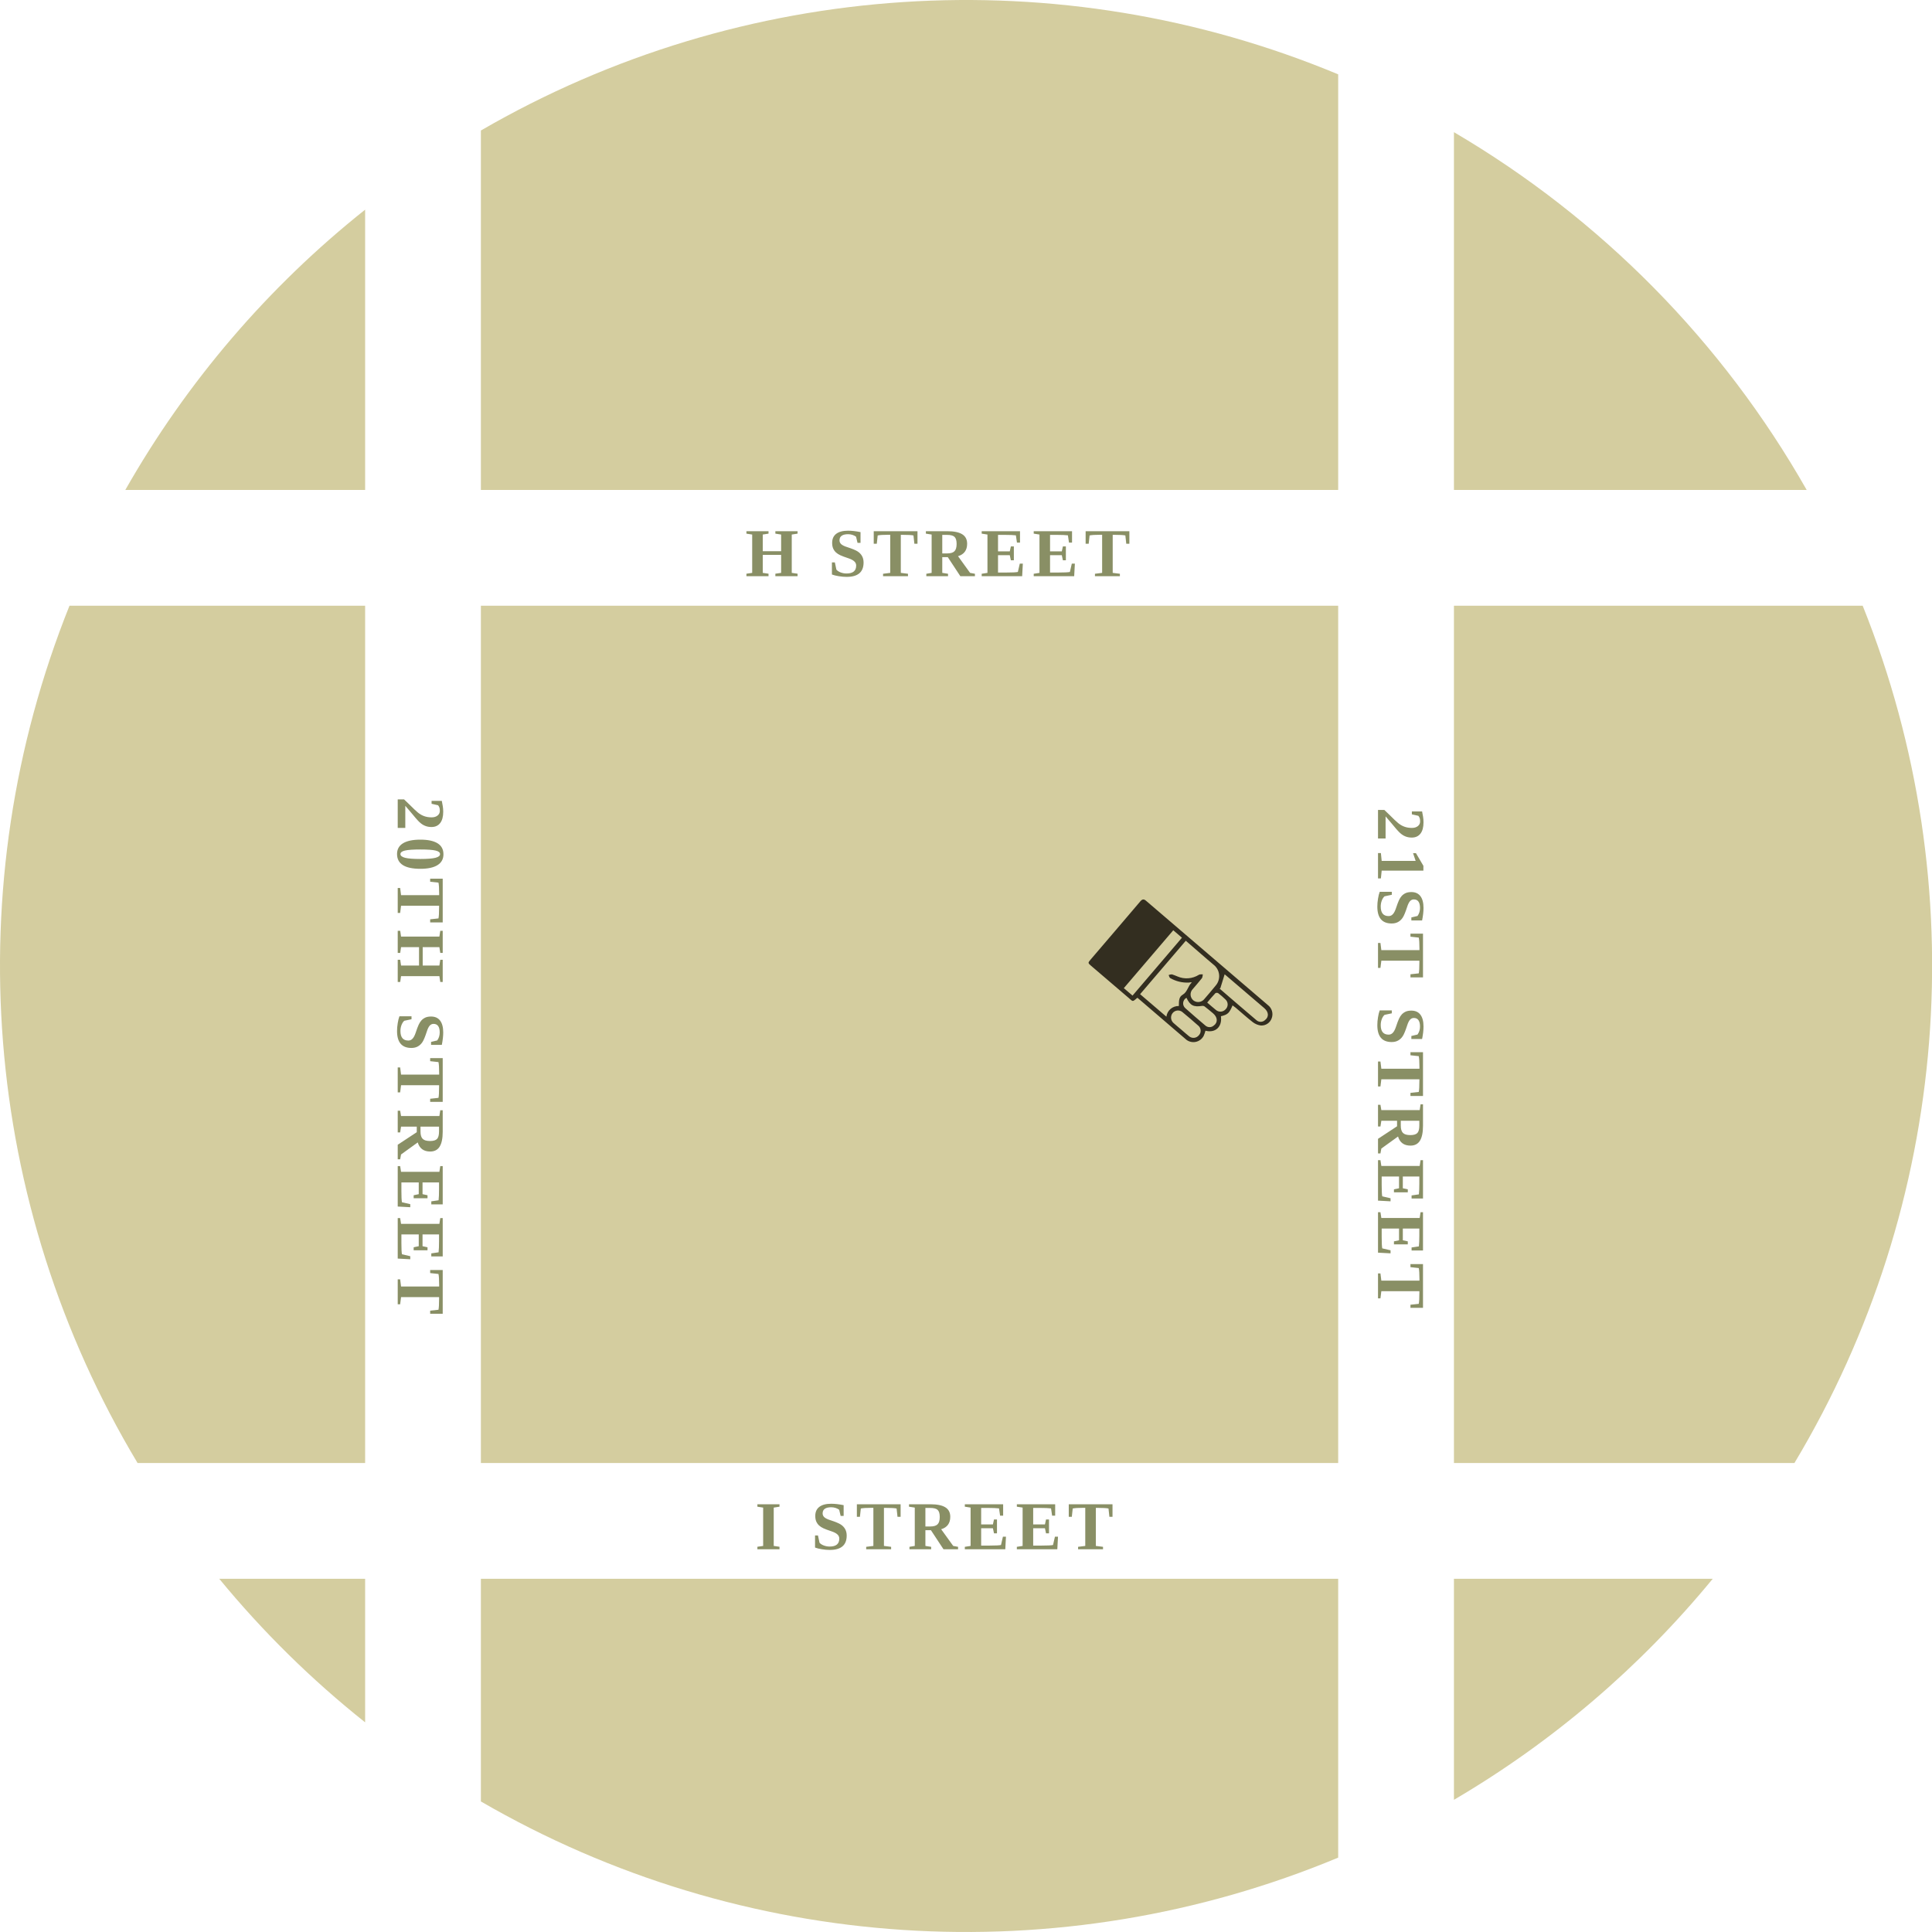
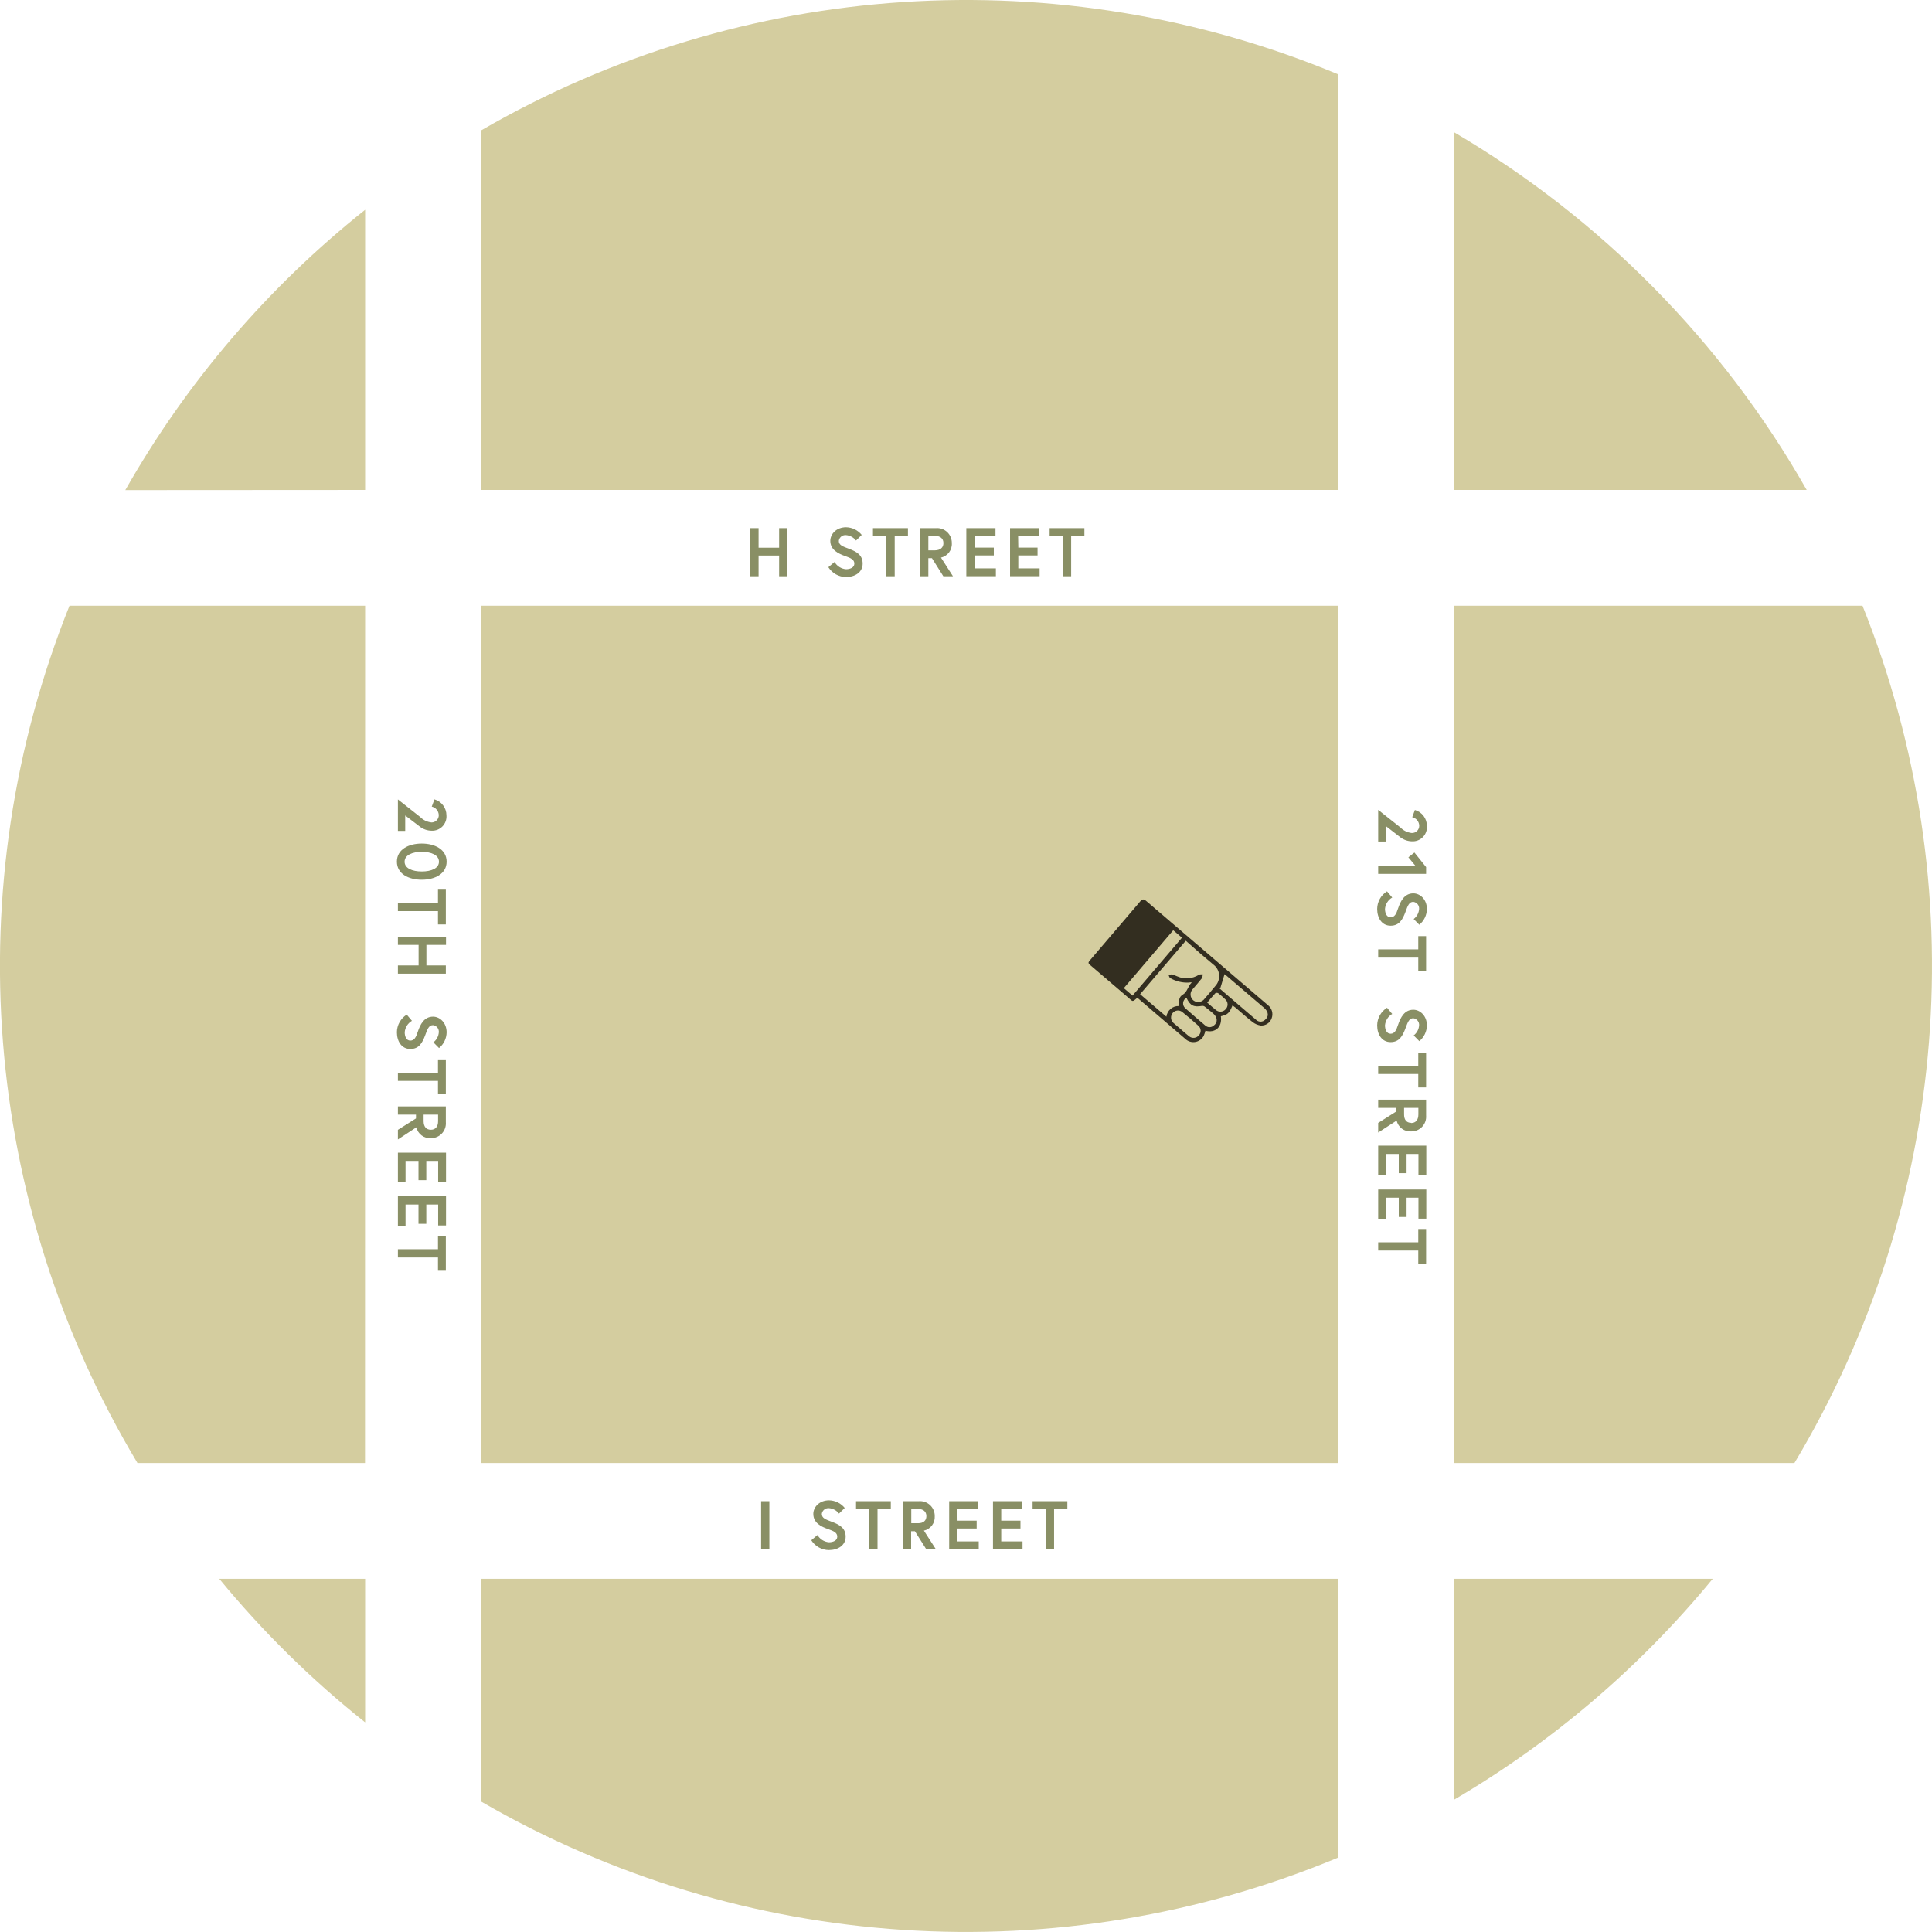
<svg xmlns="http://www.w3.org/2000/svg" data-name="Layer 1" viewBox="0 0 534.1 534.1">
-   <path d="M369.94 404.45h-237v-237h237zm-269-237H19.21a267.46 267.46 0 0 0 18.82 237h62.91zm301-32h97.52a268.34 268.34 0 0 0-97.52-98.91zm-269 0h237V20.55a267.53 267.53 0 0 0-237 15.53zm269 269h94.13a267.46 267.46 0 0 0 18.87-237h-113zm-32 32h-237v61.56a267.44 267.44 0 0 0 237 15.53zm-269-301V57.96a268.27 268.27 0 0 0-66.3 77.49zm301 301v61.11a268.27 268.27 0 0 0 71.55-61.11zm-301 0H60.61a268.36 268.36 0 0 0 40.33 39.69z" fill="#d4cd9f" />
-   <path d="M340.74 277.94c-.92 2.17-1.32 2.54-3.22 3 .42 2.95-1.56 4.71-4.27 4a9.11 9.11 0 0 1-.48 1.39 3.2 3.2 0 0 1-5.11.84c-2-1.7-4-3.43-6-5.15l-6.46-5.54-.77-.65c-1.46 1.27-1.19 1.06-2.46 0q-5.17-4.4-10.32-8.82c-.92-.79-.93-.83-.15-1.74 4.58-5.36 9.17-10.7 13.72-16.07.56-.66 1-.73 1.64-.15q16.8 14.4 33.62 28.78a3.17 3.17 0 0 1 1.08 3.67 3 3 0 0 1-3 2 4.69 4.69 0 0 1-2.22-.92c-1.63-1.27-3.16-2.67-4.74-4zm-12.93-17.87l-12.63 14.77 7.27 6.22a3.37 3.37 0 0 1 3.44-2.95c0-1.8.13-2.56 1.08-3.13 1.33-.79 1.41-2.4 2.52-3.4a2 2 0 0 0-.79.05 9.41 9.41 0 0 1-5.21-1.25c-.22-.13-.28-.55-.42-.83a2.35 2.35 0 0 1 .9-.19 14.73 14.73 0 0 1 1.52.57 6.36 6.36 0 0 0 5.94-.45c.27-.18.72-.09 1.09-.12-.08.36-.06.82-.27 1.08-.77 1-1.64 1.95-2.46 2.93a2.13 2.13 0 0 0 .2 3.25 2.18 2.18 0 0 0 3-.5c1-1.18 2.05-2.35 3-3.56a4 4 0 0 0-.48-5.85c-1.17-1-2.37-2-3.56-3.05zm-3.46-2.9l-13.67 16 2.41 2.06 13.66-16zm13 16.06h-.16v.1c3.39 2.92 6.78 5.86 10.21 8.75a1.74 1.74 0 0 0 2.29-.06c1.14-.87 1.08-2.24-.18-3.32q-5.31-4.57-10.66-9.11c-.13-.12-.28-.22-.3-.24zm-10.77 11.42c.72.62 1.43 1.26 2.17 1.85a1.91 1.91 0 0 0 2.65-.27 1.83 1.83 0 0 0-.08-2.64c-1.47-1.32-3-2.6-4.49-3.84a1.91 1.91 0 0 0-2.66.31 2 2 0 0 0 .23 2.73c.72.66 1.46 1.24 2.18 1.86zm1.42-8.81a1.75 1.75 0 0 0-.33 2.86c1.82 1.63 3.68 3.22 5.54 4.8a1.75 1.75 0 0 0 2.29.05c1.23-.84 1.15-2.34-.18-3.44-.75-.63-1.51-1.27-2.29-1.86a1 1 0 0 0-.73-.17c-2.29.37-3.3-.1-4.3-2.24zm5.73 1.32c.87.74 1.6 1.39 2.36 2a1.91 1.91 0 0 0 2.73-.14 1.87 1.87 0 0 0-.05-2.73 20.72 20.72 0 0 0-2-1.73.81.81 0 0 0-.77 0c-.78.81-1.48 1.67-2.27 2.6z" fill="#332e20" />
-   <text transform="translate(208.74 428.29)" font-size="19" fill="#898f65" font-weight="700" letter-spacing=".09em">I STREET</text>
-   <text transform="translate(206.02 159.29)" font-size="19" fill="#898f65" font-weight="700" letter-spacing=".09em">H STREET</text>
-   <text transform="rotate(90 78.92 302.03)" font-size="19" fill="#898f65" font-weight="700" letter-spacing=".09em">21ST STREET</text>
-   <text transform="rotate(90 -55.12 165.07)" font-size="19" fill="#898f65" font-weight="700" letter-spacing=".09em">20TH STREET</text>
+   <path fill="#d4cd9f" d="M132.94 167.45h237v237h-237zM100.94 167.45H19.21a267.46 267.46 0 0 0 18.79 237h62.91zM401.94 135.45h97.52a268.42 268.42 0 0 0-97.52-98.91zM132.94 135.45h237V20.55a267.53 267.53 0 0 0-237 15.53zM401.94 404.45h94.13a267.46 267.46 0 0 0 18.82-237H401.94zM369.94 436.45h-237V498a267.44 267.44 0 0 0 237 15.53zM100.94 135.45V58a268.12 268.12 0 0 0-66.3 77.49zM401.94 436.45v61.1a268.21 268.21 0 0 0 71.55-61.1zM100.94 436.45H60.61a268.36 268.36 0 0 0 40.33 39.69z" />
+   <path d="M340.73 277.94c-.91 2.17-1.32 2.54-3.22 3 .43 3-1.55 4.71-4.27 4a8.12 8.12 0 0 1-.47 1.39 3.21 3.21 0 0 1-5.12.84c-2-1.7-4-3.43-6-5.15l-6.47-5.54-.76-.65c-1.47 1.27-1.19 1.06-2.46 0q-5.18-4.39-10.32-8.82c-.93-.79-.93-.83-.15-1.74 4.58-5.36 9.16-10.7 13.72-16.07.56-.66.95-.73 1.63-.15q16.8 14.4 33.63 28.78a3.17 3.17 0 0 1 1.08 3.67 3 3 0 0 1-3 2 4.69 4.69 0 0 1-2.22-.92c-1.63-1.27-3.17-2.67-4.74-4zm-12.92-17.87l-12.63 14.77 7.27 6.22a3.37 3.37 0 0 1 3.43-2.95c0-1.8.14-2.56 1.09-3.13 1.32-.79 1.41-2.4 2.51-3.4a2 2 0 0 0-.78.05 9.39 9.39 0 0 1-5.21-1.25c-.23-.13-.29-.55-.43-.83a2.43 2.43 0 0 1 .91-.19 14.56 14.56 0 0 1 1.51.57 6.38 6.38 0 0 0 5.95-.45c.27-.18.72-.09 1.08-.12-.08.36-.05.82-.26 1.08-.78 1-1.64 1.95-2.46 2.93a2.12 2.12 0 0 0 .2 3.25 2.17 2.17 0 0 0 3-.5c1-1.18 2.05-2.35 3-3.56a4 4 0 0 0-.48-5.85c-1.17-1-2.37-2-3.56-3zm-3.47-2.9l-13.66 16 2.41 2.06 13.66-16zm13 16.06l-.17-.05v.1c3.4 2.92 6.79 5.86 10.21 8.75a1.74 1.74 0 0 0 2.29-.06c1.14-.87 1.08-2.24-.17-3.32q-5.32-4.57-10.66-9.11a2.67 2.67 0 0 0-.31-.24zm-10.77 11.42c.73.62 1.43 1.26 2.18 1.85a1.91 1.91 0 0 0 2.65-.27 1.83 1.83 0 0 0-.08-2.64q-2.2-2-4.5-3.84a1.9 1.9 0 0 0-2.65.31 2 2 0 0 0 .23 2.73c.72.64 1.46 1.21 2.18 1.86zm1.41-8.81a1.76 1.76 0 0 0-.33 2.86c1.83 1.63 3.68 3.22 5.55 4.8a1.75 1.75 0 0 0 2.29.05c1.23-.84 1.15-2.34-.18-3.45-.76-.62-1.51-1.26-2.29-1.85a1.08 1.08 0 0 0-.74-.17c-2.28.4-3.28-.08-4.28-2.24zm5.74 1.32c.86.74 1.6 1.39 2.36 2a1.91 1.91 0 0 0 2.73-.14 1.89 1.89 0 0 0-.05-2.73 19.72 19.72 0 0 0-2-1.73.81.81 0 0 0-.77 0c-.77.81-1.47 1.67-2.26 2.6z" fill="#332e20" />
+   <path d="M210.41 415h2.28v13.3h-2.28zM229 422.74c-2-.68-4.16-1.75-4.16-4.22 0-1.88 1.67-3.76 4.35-3.76a5.72 5.72 0 0 1 4.33 2.11l-1.58 1.56a3.83 3.83 0 0 0-2.75-1.5 1.83 1.83 0 0 0-2 1.59c0 1.16 1 1.52 2.86 2.21 2 .76 3.73 1.67 3.73 4.08s-2.13 3.71-4.64 3.71a5.81 5.81 0 0 1-4.86-2.72l1.71-1.44a4.06 4.06 0 0 0 3.15 2c1.14 0 2.32-.46 2.32-1.54s-.89-1.53-2.46-2.08zM240.31 417.16h-3.66V415h9.61v2.17h-3.67v11.13h-2.28zM249.64 415H254a4.08 4.08 0 0 1 4.41 4.14 3.84 3.84 0 0 1-3 4l3.33 5.17h-2.66l-3.15-5h-1.05v5h-2.28zm6.46 4.14c0-1.31-.91-2-2.37-2h-1.81v3.95h1.81c1.46.02 2.37-.65 2.37-1.96zM264.71 420.39H270v2.16h-5.32v3.57h5.89v2.17h-8.17V415h8.05v2.17h-5.77zM276.79 420.39h5.32v2.16h-5.32v3.57h5.89v2.17h-8.17V415h8.06v2.17h-5.78zM289.12 417.16h-3.66V415h9.61v2.17h-3.67v11.13h-2.28zM215.39 146h2.28v13.3h-2.28v-5.72h-5.68v5.72h-2.28V146h2.28v5.41h5.68zM233.7 153.74c-1.95-.68-4.16-1.75-4.16-4.22 0-1.88 1.67-3.76 4.35-3.76a5.69 5.69 0 0 1 4.33 2.11l-1.57 1.56a3.86 3.86 0 0 0-2.76-1.5 1.83 1.83 0 0 0-2 1.59c0 1.16 1 1.52 2.87 2.21 2 .76 3.72 1.67 3.72 4.08s-2.13 3.71-4.63 3.71a5.82 5.82 0 0 1-4.85-2.72l1.71-1.44a4.06 4.06 0 0 0 3.16 2c1.14 0 2.31-.46 2.31-1.54s-.9-1.53-2.48-2.08zM245 148.16h-3.67V146H251v2.17h-3.66v11.13H245zM254.36 146h4.36a4.07 4.07 0 0 1 4.41 4.14 3.83 3.83 0 0 1-3 4l3.32 5.17h-2.66l-3.15-5h-1v5h-2.28zm6.45 4.14c0-1.31-.91-2-2.37-2h-1.8v4h1.8c1.46-.03 2.37-.7 2.37-2.01zM269.42 151.39h5.32v2.16h-5.32v3.57h5.89v2.17h-8.17V146h8.06v2.17h-5.78zM281.51 151.39h5.32v2.16h-5.32v3.57h5.89v2.17h-8.17V146h8v2.17h-5.77zM293.84 148.16h-3.67V146h9.61v2.17h-3.66v11.13h-2.28zM387.14 228.75a5.13 5.13 0 0 0 3.16 1.54 2 2 0 0 0 2.05-2 2.47 2.47 0 0 0-1.94-2.37l.74-2a4.58 4.58 0 0 1 3.32 4.41 3.94 3.94 0 0 1-4.14 4.26 5.48 5.48 0 0 1-3.26-1.16l-3.95-3.06v4.27H381v-8.75zM394.25 239.71v1.88H381v-2.28h10.26l-1.91-2.31 1.67-1.32zM386.5 251.13c.68-2 1.74-4.16 4.21-4.16 1.88 0 3.76 1.67 3.76 4.35a5.73 5.73 0 0 1-2.1 4.33l-1.56-1.58a3.83 3.83 0 0 0 1.5-2.75 1.83 1.83 0 0 0-1.6-2c-1.16 0-1.52 1-2.2 2.87-.76 2-1.67 3.72-4.08 3.72s-3.71-2.13-3.71-4.64a5.81 5.81 0 0 1 2.72-4.86l1.44 1.71a4.06 4.06 0 0 0-2 3.15c0 1.14.45 2.32 1.54 2.32s1.58-.88 2.08-2.46zM392.08 262.45v-3.66h2.17v9.61h-2.17v-3.67H381v-2.28zM386.5 283.3c.68-2 1.74-4.16 4.21-4.16 1.88 0 3.76 1.67 3.76 4.35a5.73 5.73 0 0 1-2.1 4.33l-1.56-1.58a3.83 3.83 0 0 0 1.5-2.75 1.84 1.84 0 0 0-1.6-2c-1.16 0-1.52 1.05-2.2 2.87-.76 2-1.67 3.73-4.08 3.73s-3.71-2.13-3.71-4.64a5.81 5.81 0 0 1 2.72-4.86l1.44 1.71a4.06 4.06 0 0 0-2 3.15c0 1.14.45 2.32 1.54 2.32s1.58-.9 2.08-2.47zM392.08 294.62V291h2.17v9.62h-2.17v-3.72H381v-2.28zM394.25 304v4.37a4.08 4.08 0 0 1-4.14 4.41 3.84 3.84 0 0 1-4-3l-5.11 3.31v-2.66l5-3.16v-1h-5V304zm-4.14 6.46c1.31 0 2-.91 2-2.38v-1.8h-3.95V308c-.03 1.5.63 2.41 1.95 2.41zM388.85 319v5.32h-2.16V319h-3.57v5.88H381v-8.16h13.3v8.05h-2.17V319zM388.85 331.1v5.32h-2.16v-5.32h-3.57v5.9H381v-8.17h13.3v8.06h-2.17v-5.79zM392.08 343.43v-3.67h2.17v9.62h-2.17v-3.67H381v-2.28zM116.14 225.84a5.12 5.12 0 0 0 3.16 1.53 2 2 0 0 0 2-2 2.49 2.49 0 0 0-1.94-2.38l.74-2a4.58 4.58 0 0 1 3.32 4.41 3.94 3.94 0 0 1-4.14 4.25 5.41 5.41 0 0 1-3.26-1.16l-4-3.05v4.27H110V221zM116.6 243.2c-3.61 0-6.88-1.6-6.88-5s3.27-5 6.88-5 6.87 1.63 6.87 5-3.26 5-6.87 5zm0-2.28c2.6 0 4.75-.85 4.75-2.7s-2.15-2.73-4.75-2.73-4.75.89-4.75 2.73 2.15 2.7 4.75 2.7zM121.08 249.6v-3.66h2.17v9.61h-2.17v-3.67H110v-2.28zM123.25 266.89v2.28H110v-2.28h5.72v-5.68H110v-2.28h13.3v2.28h-5.42v5.68zM115.5 285.21c.68-2 1.74-4.16 4.21-4.16 1.88 0 3.76 1.67 3.76 4.35a5.73 5.73 0 0 1-2.1 4.33l-1.56-1.58a3.83 3.83 0 0 0 1.5-2.75 1.83 1.83 0 0 0-1.6-2c-1.15 0-1.52 1-2.2 2.87-.76 2-1.67 3.72-4.08 3.72s-3.71-2.13-3.71-4.64a5.81 5.81 0 0 1 2.72-4.86l1.44 1.71a4.06 4.06 0 0 0-2 3.15c0 1.14.45 2.32 1.54 2.32s1.58-.88 2.08-2.46zM121.08 296.53v-3.66h2.17v9.61h-2.17v-3.67H110v-2.28zM123.25 305.86v4.37a4.08 4.08 0 0 1-4.14 4.41 3.83 3.83 0 0 1-4-3L110 315v-2.66l5-3.15v-1.05h-5v-2.28zm-4.14 6.46c1.31 0 2-.91 2-2.37v-1.81h-4V310c.02 1.41.68 2.32 2 2.32zM117.85 320.93v5.32h-2.16v-5.32h-3.58v5.89H110v-8.17h13.3v8.05h-2.17v-5.77zM117.85 333v5.32h-2.16V333h-3.58v5.89H110v-8.17h13.3v8.06h-2.17V333zM121.08 345.34v-3.66h2.17v9.61h-2.17v-3.67H110v-2.28z" fill="#898f65" />
</svg>
